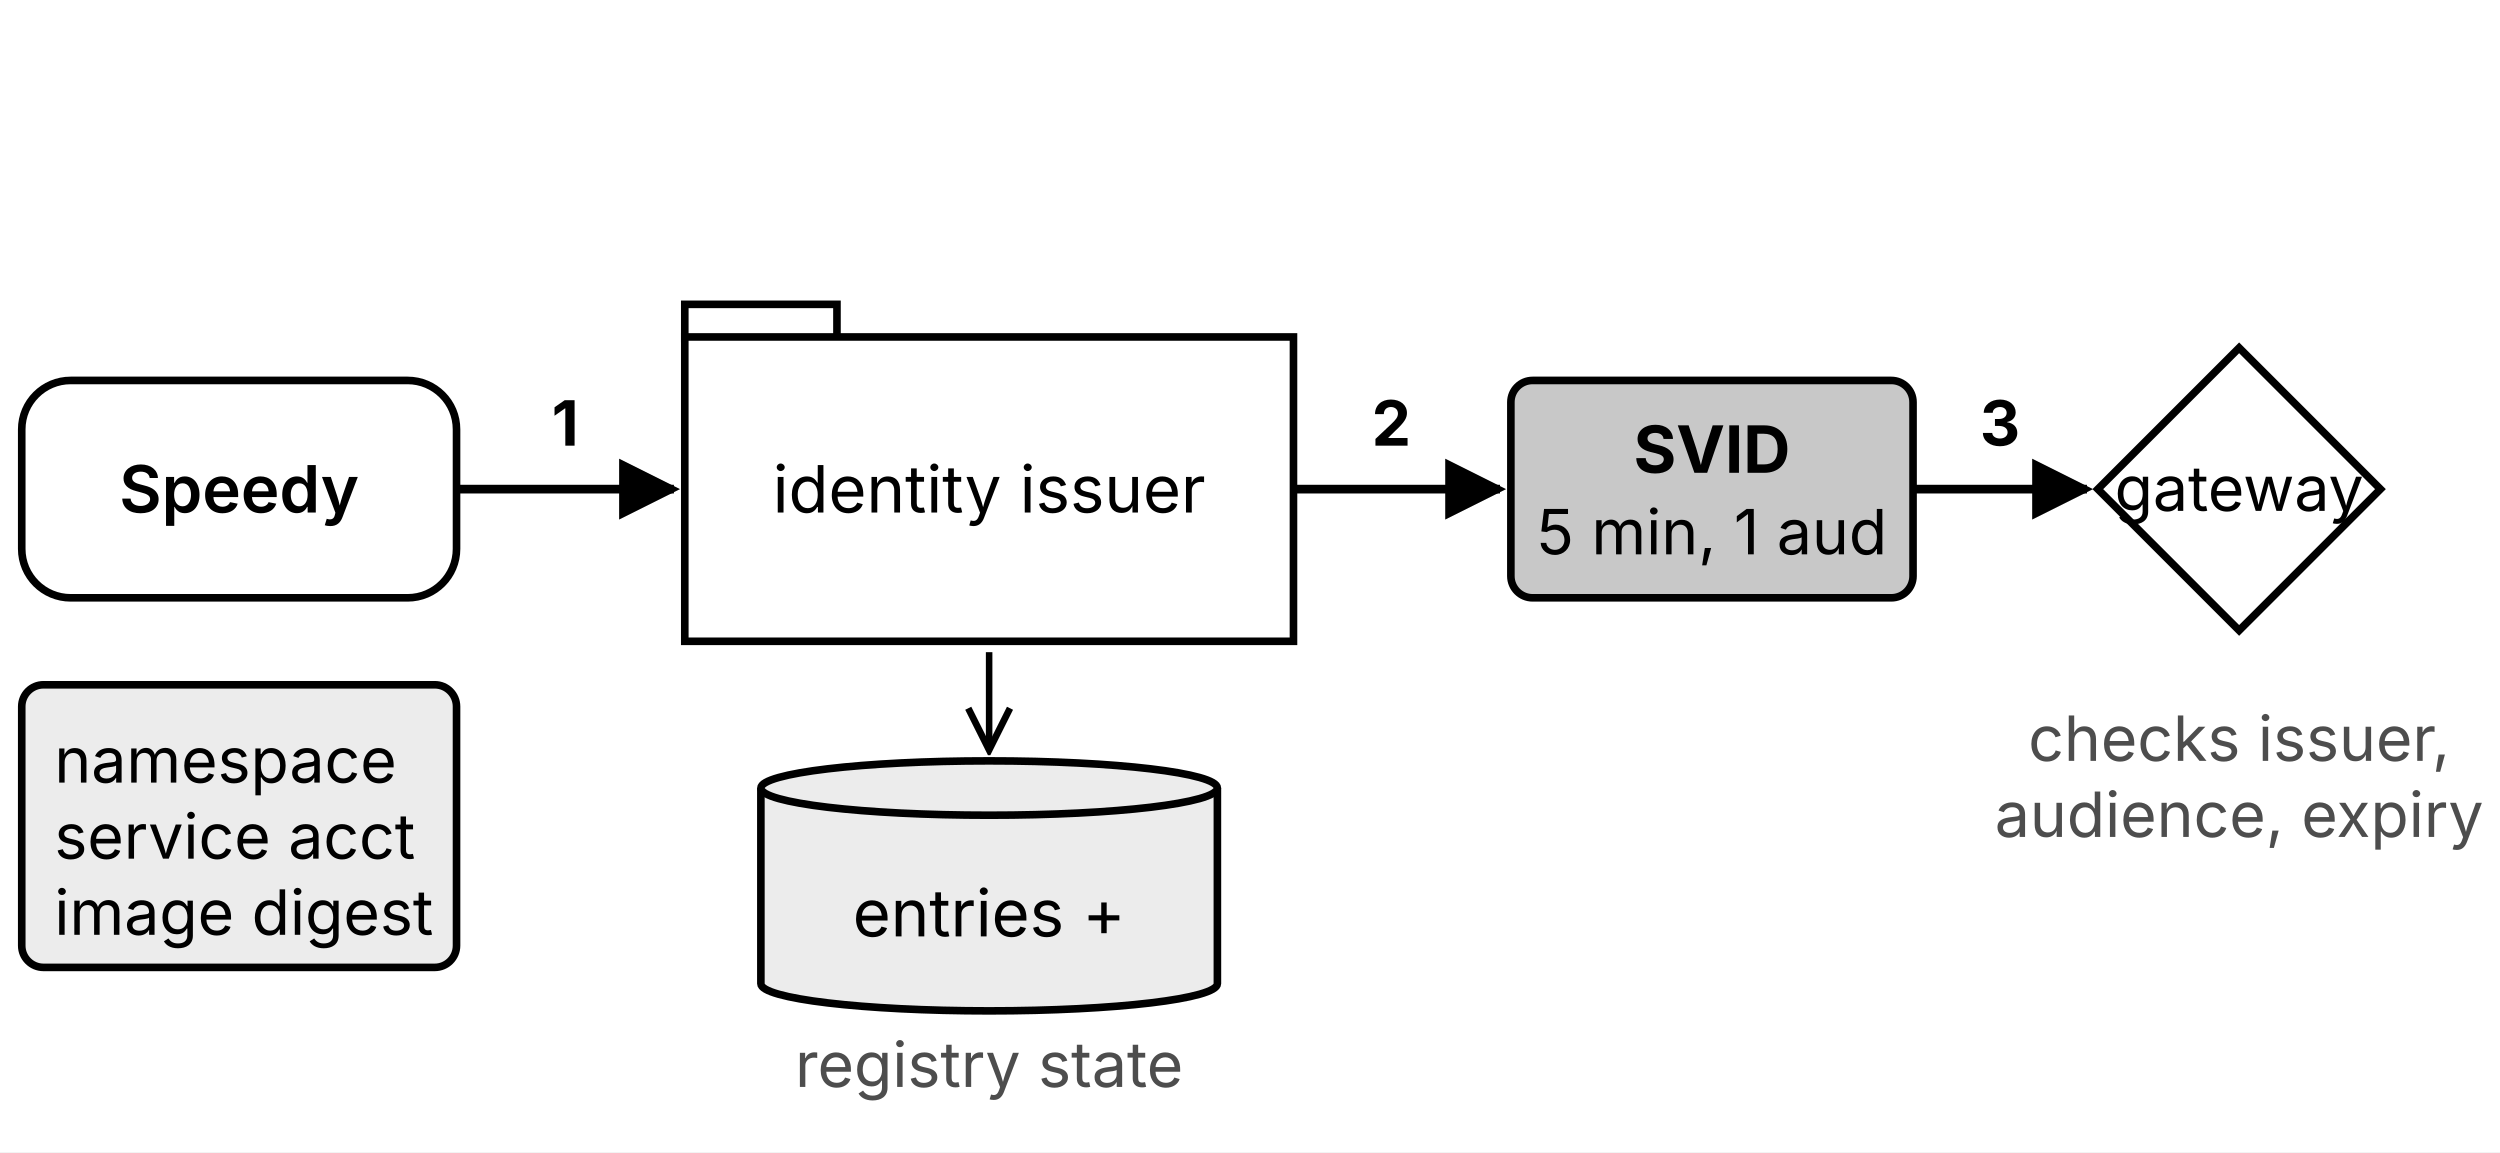
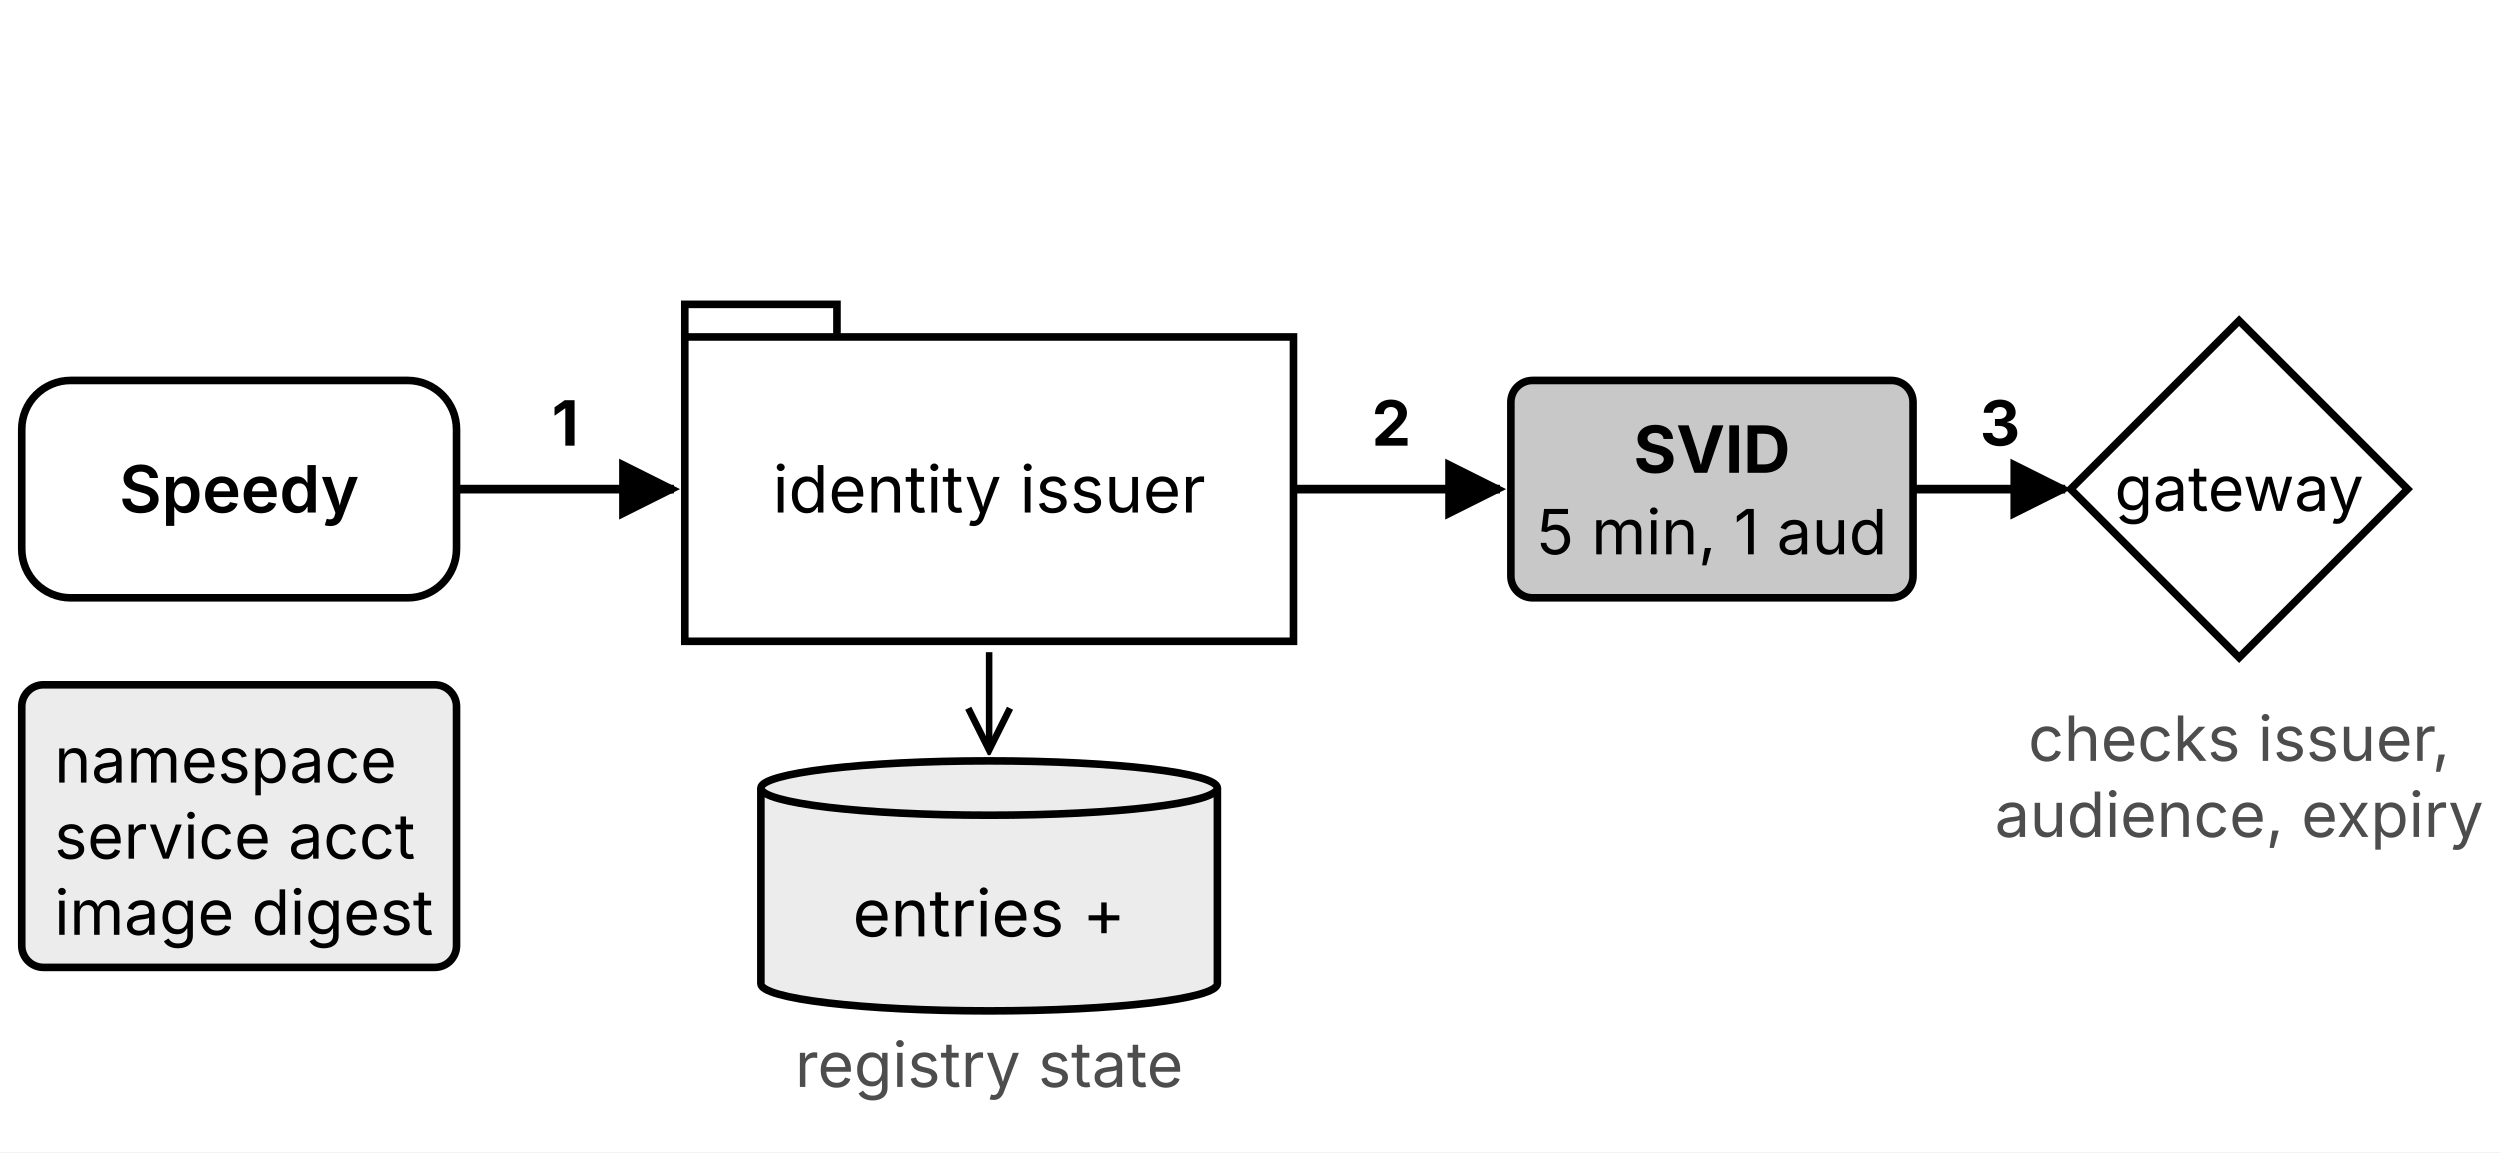
<svg xmlns="http://www.w3.org/2000/svg" width="4.6in" height="2.12in" viewBox="0 0 460 212">
  <defs>
    <marker id="call" viewBox="0 0 10 10" refX="9" refY="5" markerWidth="7" markerHeight="7" orient="auto-start-reverse">
      <path d="M0,0 L10,5 L0,10 z" fill="#000000" />
    </marker>
    <marker id="trace" viewBox="0 0 10 10" refX="9" refY="5" markerWidth="8" markerHeight="8" orient="auto-start-reverse">
      <path d="M1,1 L9,5 L1,9" fill="none" stroke="#000000" stroke-width="1.3" />
    </marker>
  </defs>
  <rect width="460" height="212" fill="#ffffff" />
  <rect x="4" y="70" width="80" height="40" rx="9" fill="#ffffff" stroke="#000000" stroke-width="1.4" />
  <text x="44.0" y="94.3" font-family="Inter, 'DejaVu Sans', sans-serif" font-size="12" font-weight="600" text-anchor="middle" fill="#000000">Speedy</text>
  <rect x="4" y="126" width="80" height="52" rx="4" fill="#ececec" stroke="#000000" stroke-width="1.4" />
  <text x="10" y="144.0" font-family="Inter, 'DejaVu Sans', sans-serif" font-size="11.5" font-weight="400" text-anchor="start" fill="#000000">namespace</text>
  <text x="10" y="158.0" font-family="Inter, 'DejaVu Sans', sans-serif" font-size="11.5" font-weight="400" text-anchor="start" fill="#000000">service acct</text>
  <text x="10" y="172.0" font-family="Inter, 'DejaVu Sans', sans-serif" font-size="11.5" font-weight="400" text-anchor="start" fill="#000000">image digest</text>
  <path d="M84,90 L124,90" fill="none" stroke="#000000" stroke-width="1.6" marker-end="url(#call)" />
  <text x="104" y="82.0" font-family="Inter, 'DejaVu Sans', sans-serif" font-size="11.5" font-weight="700" text-anchor="middle" fill="#000000">1</text>
  <path d="M126,63 v-7 h28 v7" fill="#ffffff" stroke="#000000" stroke-width="1.4" />
  <rect x="126" y="62" width="112" height="56" rx="0" fill="#ffffff" stroke="#000000" stroke-width="1.4" />
  <text x="182.0" y="94.3" font-family="Inter, 'DejaVu Sans', sans-serif" font-size="12" font-weight="400" text-anchor="middle" fill="#000000">identity issuer</text>
  <path d="M140,145 v36 a42.0,5 0 0 0 84,0 v-36" fill="#ececec" stroke="#000000" stroke-width="1.4" />
  <ellipse cx="182.0" cy="145" rx="42.0" ry="5" fill="#ececec" stroke="#000000" stroke-width="1.4" />
  <text x="182.0" y="172.3" font-family="Inter, 'DejaVu Sans', sans-serif" font-size="12" font-weight="400" text-anchor="middle" fill="#000000">entries +</text>
  <text x="182" y="200.0" font-family="Inter, 'DejaVu Sans', sans-serif" font-size="11.5" font-weight="400" text-anchor="middle" fill="#4d4d4d">registry state</text>
  <path d="M182,120 L182,138" fill="none" stroke="#000000" stroke-width="1.2" marker-end="url(#trace)" />
  <path d="M238,90 L276,90" fill="none" stroke="#000000" stroke-width="1.6" marker-end="url(#call)" />
  <text x="256" y="82.0" font-family="Inter, 'DejaVu Sans', sans-serif" font-size="11.5" font-weight="700" text-anchor="middle" fill="#000000">2</text>
  <rect x="278" y="70" width="74" height="40" rx="4" fill="#c8c8c8" stroke="#000000" stroke-width="1.4" />
  <text x="315" y="87.0" font-family="Inter, 'DejaVu Sans', sans-serif" font-size="12" font-weight="700" text-anchor="middle" fill="#000000">SVID</text>
  <text x="315" y="102.0" font-family="Inter, 'DejaVu Sans', sans-serif" font-size="11.5" font-weight="400" text-anchor="middle" fill="#000000">5 min, 1 aud</text>
-   <path d="M352,90 L384,90" fill="none" stroke="#000000" stroke-width="1.6" marker-end="url(#call)" />
+   <path d="M352,90 L380,90" fill="none" stroke="#000000" stroke-width="1.6" marker-end="url(#call)" />
  <text x="368" y="82.0" font-family="Inter, 'DejaVu Sans', sans-serif" font-size="11.5" font-weight="700" text-anchor="middle" fill="#000000">3</text>
-   <polygon points="412,64 438,90 412,116 386,90" fill="#ffffff" stroke="#000000" stroke-width="1.4" />
+   <polygon points="412,59 443,90 412,121 381,90" fill="#ffffff" stroke="#000000" stroke-width="1.4" />
  <text x="412" y="94.0" font-family="Inter, 'DejaVu Sans', sans-serif" font-size="11.5" font-weight="400" text-anchor="middle" fill="#000000">gateway</text>
  <text x="412" y="140.0" font-family="Inter, 'DejaVu Sans', sans-serif" font-size="11.5" font-weight="400" text-anchor="middle" fill="#4d4d4d">checks issuer,</text>
  <text x="412" y="154.0" font-family="Inter, 'DejaVu Sans', sans-serif" font-size="11.5" font-weight="400" text-anchor="middle" fill="#4d4d4d">audience, expiry</text>
</svg>
